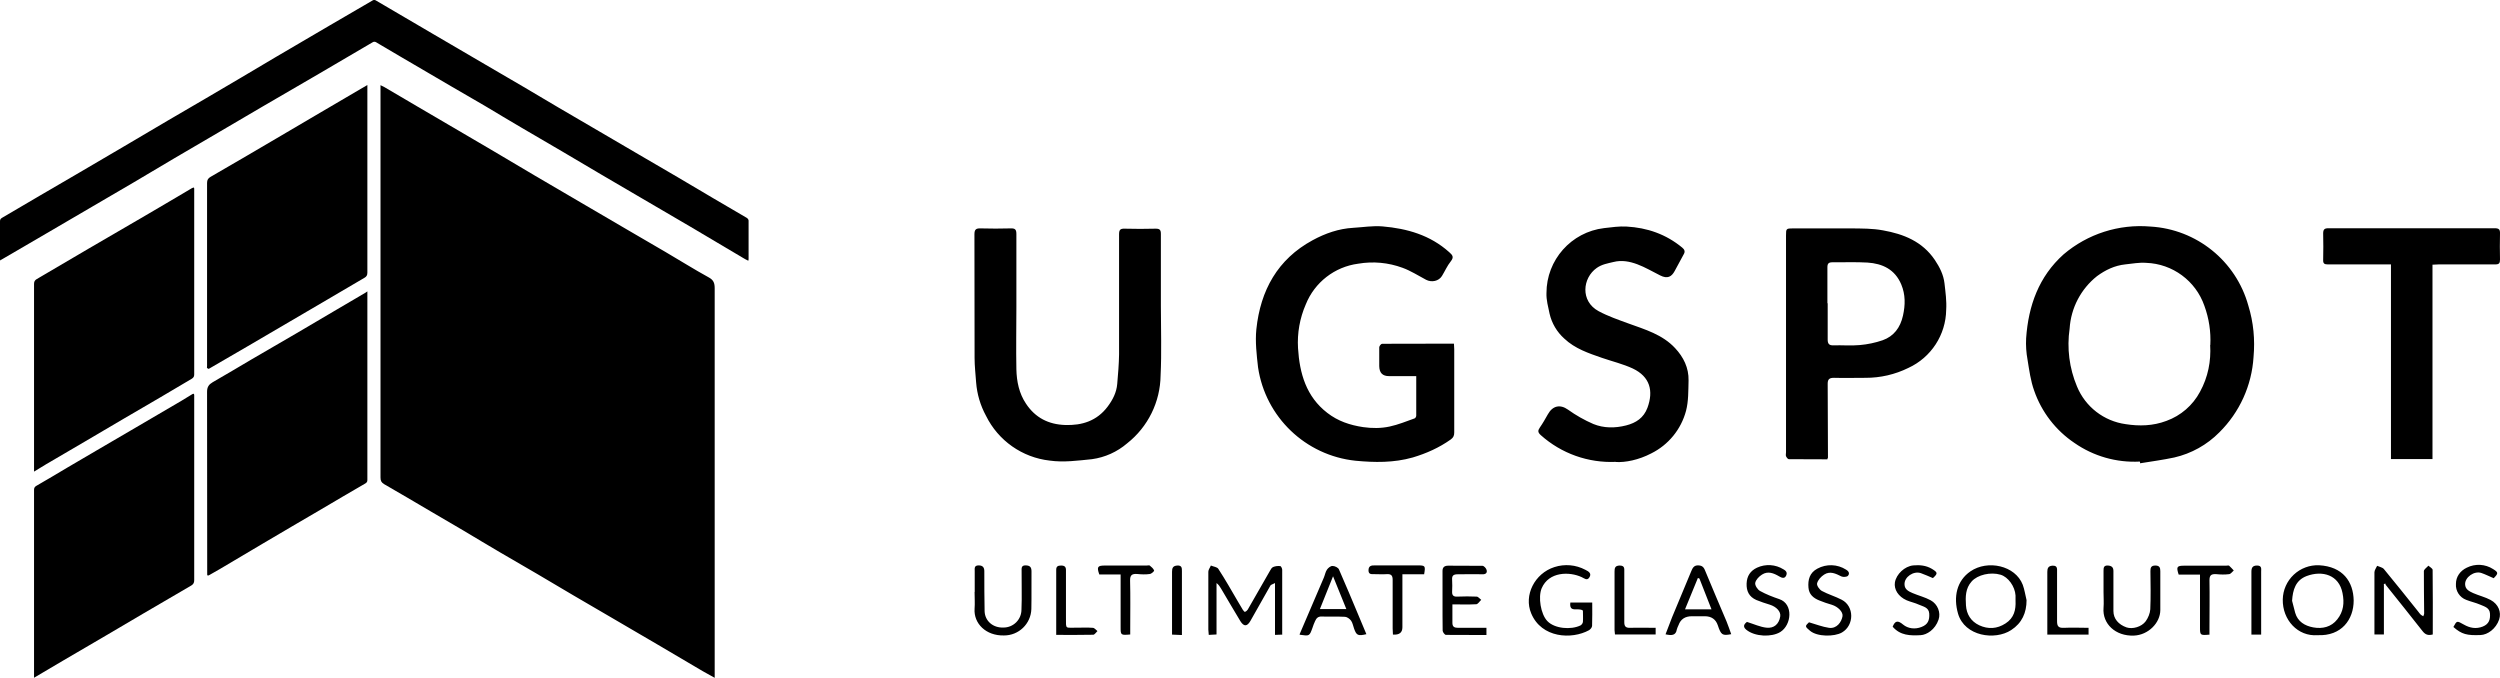
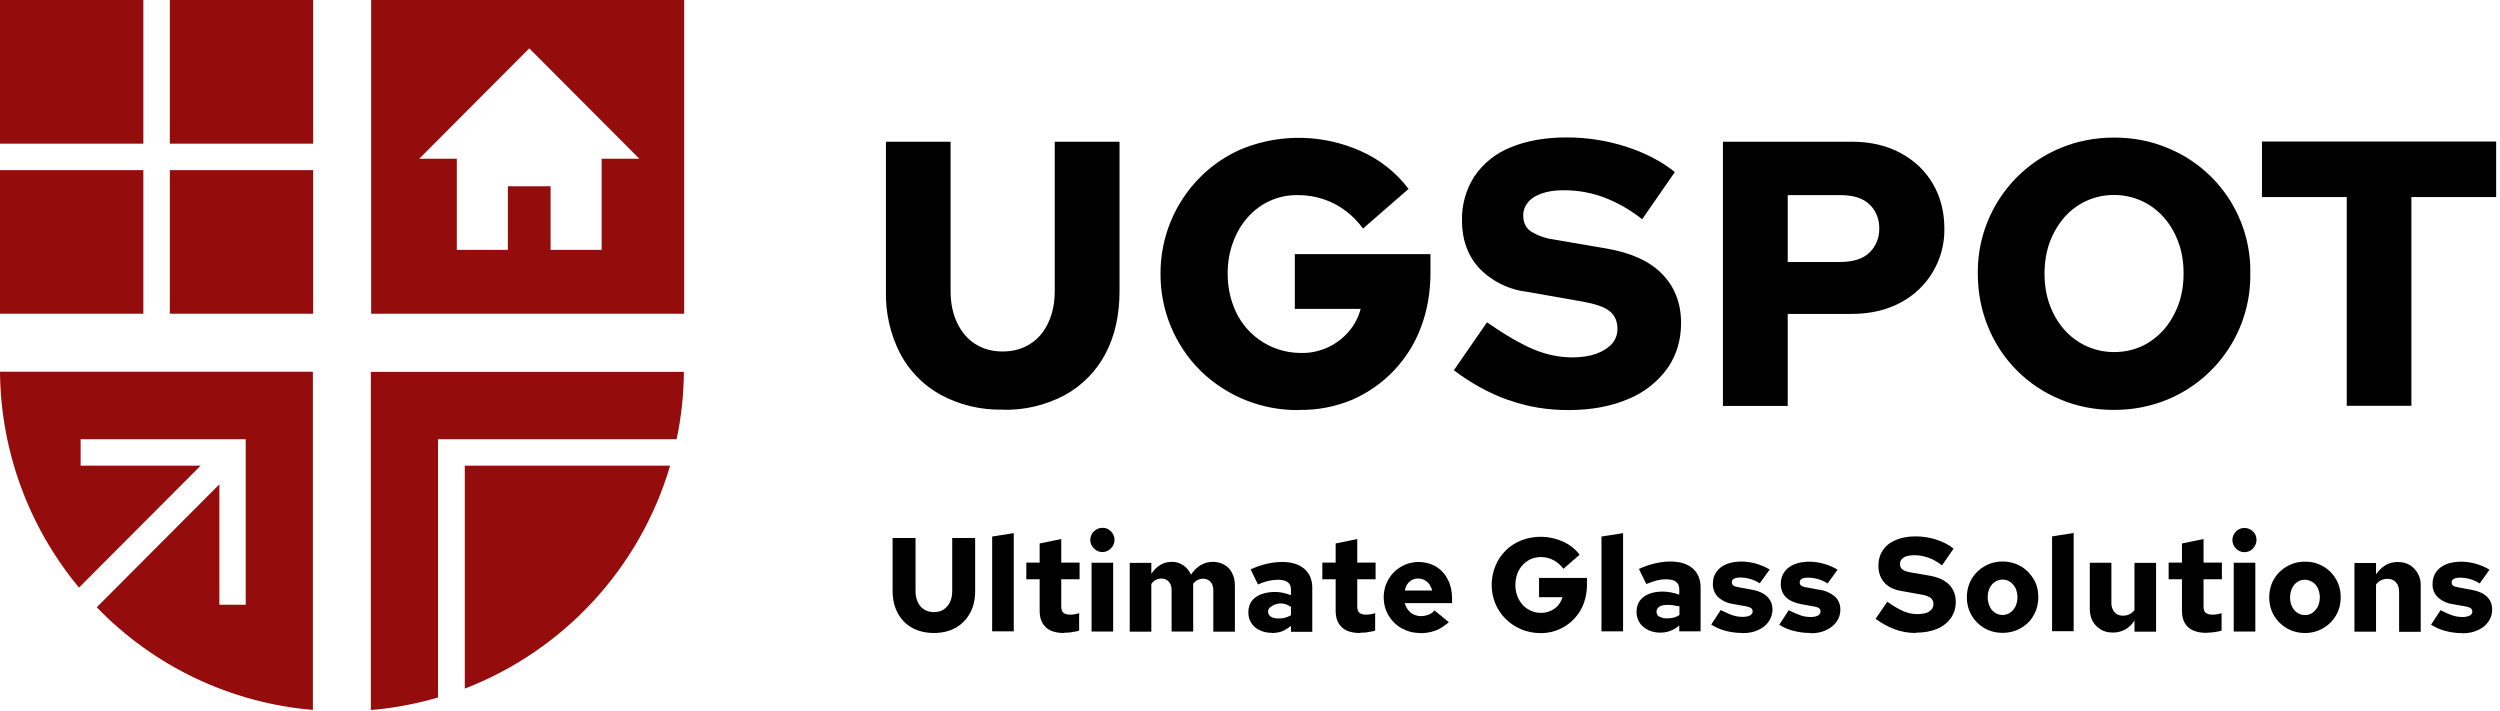
- <svg xmlns="http://www.w3.org/2000/svg" viewBox="0 0 177 48">
-   <path d="M151.49 32.68a7.41 7.41 0 0 1-4.62-1.32 7.37 7.37 0 0 1-2.85-3.7c-.25-.69-.35-1.45-.47-2.19a6.48 6.48 0 0 1-.1-1.52c.16-2.31.9-4.37 2.65-5.94a8.38 8.38 0 0 1 6.15-1.97 7.65 7.65 0 0 1 6.93 5.59c.37 1.2.48 2.42.37 3.65a8.22 8.22 0 0 1-2.42 5.33 6.54 6.54 0 0 1-3.19 1.78c-.8.17-1.61.28-2.42.41l-.01-.11Zm5-8.25a7.02 7.02 0 0 0-.42-2.78 4.53 4.53 0 0 0-4.12-3.04c-.49-.04-.99.06-1.49.11-.74.08-1.39.39-1.99.83a5.15 5.15 0 0 0-1.94 3.71 7.7 7.7 0 0 0 .52 4.1 4.37 4.37 0 0 0 3.45 2.67c.95.15 1.93.13 2.88-.23a4.38 4.38 0 0 0 2.38-2.06c.57-1.04.79-2.17.72-3.32Zm-56.19 2.2h-1.95c-.47 0-.69-.23-.7-.71v-1.33c0-.09.13-.25.2-.25l5.09-.01.02.4v5.88c0 .22-.05.36-.24.5-.83.59-1.73.99-2.7 1.28-1.34.38-2.7.36-4.05.23a7.8 7.8 0 0 1-6.9-6.61c-.1-.89-.21-1.81-.12-2.7.29-2.76 1.51-4.96 3.98-6.3.9-.49 1.85-.82 2.87-.88.7-.04 1.4-.16 2.09-.1 1.73.15 3.36.61 4.71 1.82.24.21.36.35.11.66-.25.31-.41.69-.62 1.03-.23.37-.73.47-1.12.27-.55-.29-1.09-.64-1.67-.85a6.09 6.09 0 0 0-3.14-.29 4.65 4.65 0 0 0-3.71 2.88 6.75 6.75 0 0 0-.55 3.1c.11 1.79.58 3.43 2.07 4.58.76.59 1.61.87 2.54 1.01.64.09 1.26.09 1.87-.04.61-.13 1.19-.37 1.78-.58.05-.02.11-.12.11-.19v-2.81Zm-18.11-4.96c0 1.64.06 3.28-.02 4.91a6.22 6.22 0 0 1-2.37 4.81 4.83 4.83 0 0 1-2.49 1.12c-.99.1-2.01.24-2.99.1a5.74 5.74 0 0 1-4.51-3.17 5.88 5.88 0 0 1-.7-2.36c-.04-.58-.11-1.16-.11-1.74l-.01-8.75c0-.34.11-.43.43-.42.71.02 1.43.02 2.14 0 .31-.01.4.08.4.4v5.2c0 1.46-.03 2.92 0 4.38.02.86.19 1.7.68 2.43.66 1 1.6 1.47 2.77 1.51 1.2.04 2.25-.29 3.01-1.3.36-.48.63-1 .68-1.61.06-.7.12-1.4.13-2.09v-8.5c0-.31.08-.41.39-.4.74.02 1.47.02 2.21 0 .28 0 .36.09.36.37v5.13Zm47.19 10.85-2.73-.01c-.07 0-.16-.12-.2-.21-.03-.08 0-.19 0-.28V16.67c0-.48.01-.5.5-.5h4.11c.76.01 1.52 0 2.26.14 1.45.26 2.78.78 3.67 2.1.34.51.61 1.04.68 1.65.07.62.16 1.25.12 1.87a4.6 4.6 0 0 1-2.68 4.12 6.8 6.8 0 0 1-3.03.7c-.75 0-1.5.02-2.24 0-.32 0-.44.1-.44.42l.02 5.23-.04.09Zm.02-11.05v2.58c0 .28.1.41.39.4.63-.02 1.27.04 1.89-.02a6.8 6.8 0 0 0 1.61-.34c.79-.28 1.25-.89 1.44-1.74.17-.76.18-1.49-.12-2.21-.45-1.07-1.33-1.48-2.39-1.55-.83-.05-1.66-.01-2.49-.02-.26 0-.35.09-.35.35v2.55Zm-15 11.23a7.46 7.46 0 0 1-5.31-1.89c-.22-.2-.22-.32-.07-.54.21-.3.39-.62.57-.94.34-.61.87-.72 1.42-.33a9.7 9.7 0 0 0 1.8 1.02c.74.3 1.53.3 2.32.1.7-.18 1.24-.53 1.51-1.25.44-1.2.18-2.2-1.04-2.78-.69-.32-1.44-.5-2.17-.75-.95-.33-1.92-.65-2.68-1.37a3.38 3.38 0 0 1-1.04-1.76c-.1-.48-.24-.98-.22-1.46a4.63 4.63 0 0 1 4.08-4.6c.53-.06 1.07-.14 1.59-.11 1.46.08 2.79.54 3.94 1.49.16.13.22.27.12.45l-.66 1.22c-.21.38-.49.57-1.02.3-.54-.27-1.06-.58-1.62-.79-.54-.2-1.1-.31-1.69-.16-.41.1-.81.16-1.18.42-1.01.71-1.18 2.35.13 3.06.67.36 1.4.61 2.11.87 1.18.43 2.41.78 3.31 1.75.59.63.97 1.39.95 2.29-.02.72 0 1.47-.18 2.15a4.72 4.72 0 0 1-2.46 3.01c-.9.47-1.84.65-2.51.61Zm54.87-13.98h-4.47c-.24 0-.33-.07-.32-.32.01-.62.02-1.24 0-1.87 0-.28.09-.37.36-.37h11.79c.3 0 .38.09.37.38-.02.61-.01 1.22 0 1.83 0 .26-.06.35-.33.35h-4l-.45.02V32.5h-2.94V18.72ZM90.8 44.93l-.53.02v-3.67c-.16.09-.28.11-.32.17l-1.42 2.51c-.23.4-.46.42-.71.02-.47-.77-.91-1.54-1.37-2.31-.08-.13-.16-.27-.32-.39v3.64l-.55.03-.03-.37v-4.1c0-.15.12-.29.18-.44.18.08.45.1.53.24.49.75.93 1.53 1.38 2.3l.35.59c.04.06.12.16.15.15a.4.4 0 0 0 .2-.16l1.57-2.74c.06-.11.13-.24.24-.28.15-.06.33-.08.49-.06.06 0 .14.17.14.26v4.6Zm77.98-3.56v3.55h-.67v-4.4c0-.15.12-.3.19-.46.16.07.38.11.48.23.82.99 1.62 2 2.43 3.01.06.07.11.16.18.22.05.05.12.07.18.11.02-.07.06-.13.06-.2 0-1-.03-2-.02-2.99 0-.13.21-.26.32-.39.11.1.3.2.3.3.02 1.52.01 3.04.01 4.57-.31.08-.51.03-.71-.22-.86-1.1-1.74-2.19-2.61-3.28-.03-.03-.03-.07-.04-.11l-.13.06Zm-4.7 3.6c-1.39.11-2.49-1.08-2.46-2.53a2.47 2.47 0 0 1 2.57-2.42c1.68.09 2.43 1.16 2.45 2.5 0 1.33-.85 2.53-2.56 2.45Zm-1.8-2.43.22.85c.18.62.68.92 1.28 1.03.65.12 1.28-.03 1.7-.57.44-.55.51-1.17.37-1.86-.25-1.29-1.42-1.62-2.53-1.21-.8.3-.99.99-1.04 1.75Zm-18.8-.05c0 .89-.32 1.62-1.09 2.12-1.15.75-3.29.44-3.76-1.16-.34-1.18-.1-2.33.88-3 1.21-.83 3.17-.42 3.7.95.13.35.18.73.27 1.09Zm-.78.04v-.37c-.04-.64-.52-1.31-1.06-1.47-.7-.21-1.63 0-2.05.48-.44.49-.44 1.09-.4 1.69.04.63.35 1.13.94 1.41.63.29 1.26.26 1.86-.13.61-.39.74-.97.71-1.61Zm-30.63.7c-.32-.25-.99.2-.89-.57h1.55c0 .56.01 1.11-.01 1.65 0 .11-.12.25-.22.31-1.22.67-3.36.56-4.09-1.19-.54-1.28.24-2.83 1.64-3.28a2.82 2.82 0 0 1 2.19.19c.25.12.47.27.28.55-.16.24-.34.06-.54-.03-.86-.4-2.32-.4-2.83.79-.26.62-.07 1.83.4 2.32.51.54 1.67.64 2.35.31a.37.37 0 0 0 .17-.24c.02-.28 0-.57 0-.81Zm36.86-1.3v-1.52c0-.21.01-.39.32-.37.27.02.38.14.38.39v2.83c0 .55.36.96.93 1.16.42.14 1.06-.03 1.36-.44.17-.24.3-.55.32-.84.04-.9.02-1.81.01-2.71 0-.24.05-.39.35-.39s.35.16.35.4v2.75c0 .91-.85 1.77-1.87 1.81-1.31.05-2.24-.84-2.15-1.96.03-.37 0-.74 0-1.11Zm-79.92-.02v-1.48c0-.18-.05-.4.28-.4.3 0 .4.16.4.41 0 .94 0 1.89.02 2.83.02.7.6 1.19 1.33 1.16a1.27 1.27 0 0 0 1.28-1.28c.04-.9 0-1.81.01-2.71 0-.2-.04-.43.31-.41.3.01.39.15.39.42-.01.89.01 1.78-.01 2.67a1.93 1.93 0 0 1-1.94 1.87c-1.28.03-2.15-.85-2.08-1.89.03-.39 0-.79 0-1.19Zm33.82.88v1.31c0 .27.13.35.4.35h2.01v.51l-2.87-.01c-.08 0-.23-.2-.23-.3-.02-1.41 0-2.82-.01-4.23 0-.25.13-.37.4-.37l2.43.01c.1 0 .26.17.29.29.06.2-.05.32-.31.31-.58-.02-1.16 0-1.74 0-.3 0-.41.1-.39.38.02.29.01.57 0 .86-.01.26.11.36.39.34.45-.02.89-.02 1.34 0 .12 0 .22.15.33.23-.12.11-.23.3-.35.31-.55.03-1.09.01-1.7.01Zm-10.82 2.12 1.72-4.02c.08-.19.11-.4.22-.56.08-.12.26-.27.4-.26.16 0 .4.12.45.25.48 1.09.94 2.19 1.4 3.29l.54 1.29c-.59.14-.7.09-.87-.39-.07-.19-.1-.4-.21-.56-.09-.13-.28-.27-.43-.28-.55-.03-1.1 0-1.65-.02-.28-.01-.38.13-.47.32-.08.16-.13.32-.19.49-.21.58-.21.58-.89.48Zm3.31-1.79-.94-2.32-.93 2.32h1.87Zm27.25 1.78c-.63.12-.72.06-.95-.63-.14-.42-.45-.64-.92-.64h-.91c-.49 0-.8.21-.95.63-.04.1-.1.2-.12.3-.07.45-.38.44-.8.35l.46-1.2 1.34-3.22c.1-.22.17-.49.55-.46.32.02.39.21.49.46.48 1.18.99 2.34 1.48 3.51.12.29.22.6.33.9Zm-1.4-1.77-.85-2.17-.11-.04-.91 2.22h1.87ZM134 44.37c.17-.42.36-.47.74-.15.35.29.85.35 1.3.17.45-.17.58-.47.55-.95-.03-.44-.42-.49-.73-.63-.28-.13-.59-.19-.87-.31-.59-.26-.91-.77-.83-1.27.1-.58.69-1.14 1.3-1.2.46-.04.9 0 1.31.24.43.26.44.33.08.66-.29-.12-.56-.25-.85-.35-.52-.18-1.18.27-1.16.79 0 .36.29.5.57.62.42.18.88.29 1.28.51.5.27.73.88.56 1.37-.24.71-.84 1.08-1.27 1.1-.73.04-1.44.03-1.98-.6Zm42.56-3.43c-.31-.13-.58-.27-.87-.37-.51-.18-1.18.3-1.16.8.01.36.29.49.57.62.41.18.85.28 1.24.49.55.3.77.86.6 1.38-.23.67-.82 1.08-1.31 1.1-.97.04-1.34-.05-1.93-.57.25-.46.24-.45.74-.17.42.24.86.33 1.34.14.45-.18.54-.51.51-.93-.03-.41-.4-.49-.69-.62-.32-.14-.67-.21-.99-.34a1.12 1.12 0 0 1-.73-1.13c0-.5.29-.92.77-1.15a1.88 1.88 0 0 1 1.86.1c.37.23.39.3.05.64Zm-52.88 3.09c.51.16.94.36 1.38.41.55.06.89-.26.98-.79.06-.34-.26-.69-.74-.84-.32-.1-.64-.2-.95-.33-.52-.23-.71-.63-.69-1.17.02-.53.27-.9.74-1.12a1.97 1.97 0 0 1 1.87.12c.24.13.27.28.18.46-.11.22-.31.14-.48.04-.39-.23-.8-.4-1.22-.13-.21.13-.44.37-.48.59-.03.17.16.47.34.57.43.24.9.42 1.37.58 1 .34.87 1.83.06 2.33-.61.37-1.79.34-2.41-.17-.3-.25-.08-.44.04-.54Zm4.37.02c.52.15.97.33 1.44.4.55.08.89-.41.96-.82.05-.31-.33-.68-.75-.81a8.67 8.67 0 0 1-.9-.31c-.42-.17-.72-.43-.76-.9-.05-.56.08-1.06.63-1.35a2 2 0 0 1 2.03.07c.24.14.25.31.13.44-.07.08-.34.1-.46.04-.4-.2-.8-.4-1.22-.13-.22.14-.44.38-.5.62-.04.15.16.44.34.54.44.24.94.38 1.4.62.9.46.9 1.81.02 2.32-.54.31-1.75.31-2.26-.12-.36-.3-.37-.33-.08-.59Zm28.4.88c-.68.06-.69.05-.69-.51v-3.74h-1.51c-.18-.55-.13-.63.4-.63h2.96c.07 0 .17-.03.21 0 .12.1.22.23.33.34-.11.09-.21.25-.33.26-.3.04-.61.03-.91 0-.35-.02-.48.07-.48.43.02 1.12 0 2.24 0 3.37v.47Zm-76.42-.01c-.68.06-.69.05-.69-.51v-3.74h-1.51c-.19-.54-.12-.63.4-.63h2.96c.07 0 .17-.03.21 0 .12.1.26.21.31.35.02.05-.19.24-.31.25-.28.04-.58.03-.87 0-.38-.03-.53.07-.52.47.03 1.11.01 2.22.01 3.33v.47Zm20.81-4.26h-1.55v3.75c0 .38-.22.55-.67.52l-.02-.43v-3.45c0-.31-.11-.42-.42-.4-.29.02-.58 0-.87 0-.21 0-.42.03-.42-.27 0-.31.19-.36.45-.35h3.04c.53 0 .55.03.45.62Zm-26.06 4.29v-4.61c0-.24.12-.3.35-.3.27 0 .35.12.34.36v3.33c0 .87-.06.69.77.71.38 0 .76-.02 1.13.01.12 0 .22.15.33.23-.1.09-.2.26-.3.26-.85.02-1.71.01-2.62.01Zm42.44-.51v.48h-2.88c0-.1-.03-.2-.03-.31v-4.14c0-.25.03-.42.36-.43.37 0 .33.22.33.44v3.57c0 .3.1.41.42.4.59-.02 1.18 0 1.81 0Zm30.64.49h-2.91v-4.44c0-.25.06-.42.36-.44.37-.02.33.22.33.44v3.49c0 .35.09.49.49.47.57-.03 1.15 0 1.74 0v.49Zm-64.19.03-.69-.03v-4.45c0-.26.06-.42.37-.44.33-.02.33.18.33.4v4.52Zm76.42-.03h-.69v-4.45c0-.28.08-.44.4-.44.35 0 .29.24.29.43v4.45ZM50.6 47.99l-.86-.48-3.14-1.85-3.3-1.93-2.69-1.57-2.57-1.52-2.63-1.53c-.86-.5-1.71-1.02-2.57-1.53l-2.34-1.37c-1.1-.64-2.19-1.3-3.3-1.93-.2-.12-.26-.24-.26-.47V6.03l.28.14 2.33 1.37 2.22 1.3 3.02 1.77 3.09 1.83 3.21 1.88 3.3 1.93 2.71 1.58c1.03.6 2.04 1.24 3.08 1.81.35.19.42.41.42.78v27.57Z" />
-   <path d="M.01 18.47 0 18.3v-2.62c0-.11.02-.18.13-.25l2.76-1.62 2.71-1.58 3.17-1.86 3.12-1.84 2.69-1.57 2.55-1.5 2.36-1.4 3.82-2.24L26.4.02a.21.21 0 0 1 .19 0l4.06 2.38 3.71 2.17 2.69 1.57 2.5 1.48 2.43 1.42 3.3 1.93 2.69 1.57 2.57 1.52 2.34 1.37c.06.04.12.12.12.19v2.74l-.02.1c-.14-.07-.27-.13-.39-.21l-3.71-2.2-3.59-2.1-2.7-1.58-2.69-1.59-3.01-1.76c-.86-.5-1.71-1.02-2.57-1.53l-2.36-1.37-3.57-2.09-1.8-1.06a.25.25 0 0 0-.17 0l-3.8 2.23-4.04 2.35-3.05 1.79-3.16 1.85-2.95 1.75-2.84 1.66-3.3 1.93-3.07 1.79-.19.11Z" />
-   <path d="M2.41 33.4V20.11c0-.17.05-.27.19-.35l3.66-2.15 4.02-2.34c1.1-.65 2.21-1.29 3.31-1.95.18-.1.16 0 .16.11v13.08c0 .15-.05.23-.18.31l-2.25 1.33-2.57 1.5-2.77 1.63-2.7 1.58-.87.53Zm23.6-27.36v13.27c0 .19-.07.28-.21.36L22 21.9l-4.44 2.6-2.77 1.61c-.03.01-.1-.02-.13-.06-.02-.03 0-.08 0-.13V12.95c0-.22.08-.33.25-.43l2.58-1.5 2.76-1.62 2.26-1.33 3.07-1.8.43-.25ZM2.41 48V34.69c0-.14.04-.22.16-.29.75-.43 1.5-.88 2.24-1.32l2.03-1.19 2.43-1.42 3.57-2.09.77-.47c.1-.06.13-.04.14.06v13.1c0 .17-.04.28-.2.38l-3.39 1.98-2.7 1.59-3.01 1.76-2.05 1.21Zm23.6-27.37v13.32c0 .1 0 .19-.13.27-1.05.6-2.1 1.23-3.14 1.84-1.36.8-2.73 1.59-4.09 2.4l-3.07 1.82-.77.44c-.11.06-.15.03-.14-.09v-.11l-.01-12.78c0-.35.13-.52.4-.68.93-.53 1.84-1.08 2.76-1.62l3.13-1.82 2.7-1.59 2.23-1.31.13-.09Z" />
+ <svg xmlns="http://www.w3.org/2000/svg" width="169" height="48" viewBox="0 0 169 48">
+   <defs>
+     <clipPath id="a">
+       <path fill="none" stroke-width="0" d="M0 0h169v48H0z" />
+     </clipPath>
+   </defs>
+   <g fill-rule="evenodd" clip-path="url(#a)">
+     <path fill="#940c0c" d="M9.69 0H0v9.71h9.69V0Zm11.48 0h-9.69v9.71h9.69V0Zm-9.69 11.5h9.69v9.71h-9.69V11.5Zm-1.79 0H0v9.71h9.69V11.5Zm15.4 9.71V0h21.16v21.21H25.09Zm15.58-4.32v-6.16h2.55l-7.44-7.46-7.44 7.46h2.54v6.16h3.45v-4.3h2.89v4.3h3.45ZM0 25.14a23.11 23.11 0 0 0 5.34 14.58l8.22-8.24H5.45v-1.79h11.16v11.19h-1.78v-8.14l-8.29 8.31a22.97 22.97 0 0 0 14.61 6.94V25.13H0Zm29.63 4.55h16.11c.31-1.47.48-2.99.49-4.55H25.07V48a23.2 23.2 0 0 0 4.54-.85V29.7Zm1.79 1.79v15.07A23.2 23.2 0 0 0 45.3 31.48H31.42Z" />
+     <path d="M101.98 27.04c1.28.46 2.61.68 4.02.68h.03c1.57 0 2.91-.26 4.05-.75a6.1 6.1 0 0 0 2.63-2.06c.62-.89.93-1.91.93-3.07 0-1.36-.44-2.47-1.3-3.34s-2.13-1.43-3.8-1.71l-3.56-.61a3.82 3.82 0 0 1-1.54-.57c-.32-.25-.47-.6-.47-1.06 0-.32.11-.61.32-.87.21-.26.52-.46.93-.6.41-.15.9-.22 1.48-.22.95 0 1.86.16 2.72.48a9.8 9.8 0 0 1 2.59 1.48l2.21-3.19c-.91-.73-2.01-1.3-3.31-1.72a13.11 13.11 0 0 0-4-.62c-1.47 0-2.75.23-3.81.68a5.3 5.3 0 0 0-2.43 1.95 5.3 5.3 0 0 0-.84 3c0 1.26.37 2.32 1.13 3.17a5.3 5.3 0 0 0 3.24 1.63l3.8.67c.86.16 1.47.36 1.82.65s.52.68.52 1.21c0 .37-.13.7-.37.99-.25.28-.6.5-1.05.67-.46.16-.99.25-1.62.25-.88 0-1.76-.18-2.62-.54-.86-.36-1.92-.97-3.16-1.83l-2.24 3.24c1.18.89 2.41 1.56 3.69 2.02Zm-14.17.68a9.35 9.35 0 0 1-6.66-2.66 9.19 9.19 0 0 1-2.7-6.55 9.19 9.19 0 0 1 2.69-6.54 8.86 8.86 0 0 1 2.95-1.96 10.25 10.25 0 0 1 7.89.2 8.22 8.22 0 0 1 3.24 2.56l-3.08 2.68a5.6 5.6 0 0 0-1.96-1.69 5.44 5.44 0 0 0-2.44-.57 4.38 4.38 0 0 0-3.4 1.51 5.1 5.1 0 0 0-.99 1.69c-.24.64-.36 1.34-.36 2.11s.13 1.48.37 2.13a4.85 4.85 0 0 0 4.55 3.23 4.13 4.13 0 0 0 3.26-1.44c.39-.45.66-.97.81-1.54h-4.45v-3.7h9.17v1.25c0 1.34-.22 2.58-.65 3.71a8.63 8.63 0 0 1-4.66 4.89 8.92 8.92 0 0 1-3.55.68h-.03Zm-20.03-.03a8.43 8.43 0 0 1-4.17-.99 6.82 6.82 0 0 1-2.75-2.78 8.8 8.8 0 0 1-.97-4.25V9.58h4.37v10.1c0 .81.15 1.53.44 2.14.29.61.69 1.09 1.22 1.43.53.34 1.15.51 1.86.51s1.33-.17 1.86-.51c.53-.34.94-.81 1.22-1.43.29-.61.44-1.32.44-2.14V9.58h4.38v10.1c0 1.63-.32 3.05-.96 4.25a6.8 6.8 0 0 1-2.74 2.78 8.46 8.46 0 0 1-4.19.99Zm48.69-.26V9.58h8.7c1.28 0 2.38.26 3.32.77s1.67 1.2 2.18 2.09c.52.89.77 1.9.77 3.04a5.55 5.55 0 0 1-2.95 4.97c-.94.51-2.05.77-3.32.77h-4.32v6.22h-4.38Zm4.39-9.72h3.53c.9 0 1.57-.22 2-.65.44-.44.65-.98.65-1.62s-.22-1.19-.65-1.61c-.44-.43-1.09-.64-1.98-.64h-3.56v4.52Zm18.44 9.3c1.12.47 2.32.7 3.61.7s2.49-.24 3.61-.7a9.07 9.07 0 0 0 5.6-8.51 8.98 8.98 0 0 0-5.6-8.5c-1.12-.47-2.32-.7-3.61-.7s-2.49.24-3.61.7a9.07 9.07 0 0 0-5.6 8.5c0 1.29.24 2.5.7 3.61a8.91 8.91 0 0 0 4.9 4.9Zm5.47-3.6c-.57.26-1.19.39-1.86.39a4.46 4.46 0 0 1-3.36-1.51 5.2 5.2 0 0 1-.99-1.69c-.24-.64-.35-1.34-.35-2.11s.12-1.47.35-2.11c.24-.64.57-1.2.99-1.69a4.43 4.43 0 0 1 3.36-1.51 4.46 4.46 0 0 1 3.36 1.51c.43.49.76 1.05.99 1.69.24.64.35 1.34.35 2.11s-.12 1.47-.35 2.11c-.24.64-.57 1.2-.99 1.69-.43.48-.93.86-1.5 1.12Zm13.87 4.02V13.32h-5.73V9.57h15.83v3.75h-5.73v14.11h-4.38Zm-84.12 9.89a.75.75 0 0 1-.57-.25.79.79 0 0 1 0-1.15c.16-.16.35-.24.58-.24s.41.08.57.24c.16.16.24.35.24.57s-.08.42-.24.58a.8.8 0 0 1-.58.25Zm-.73 5.37v-4.65h1.46v4.65h-1.46Zm-6.72 0v-6.42l1.46-.23v6.64h-1.46Zm-3.94.1c.57 0 1.06-.12 1.47-.35.42-.24.74-.57.97-.99.24-.43.35-.93.35-1.51v-3.57h-1.55v3.57c0 .29-.05.55-.15.76-.1.21-.25.38-.43.5s-.41.18-.66.18-.47-.06-.66-.18a1.17 1.17 0 0 1-.43-.5 1.8 1.8 0 0 1-.15-.76v-3.57h-1.55v3.57c0 .58.12 1.09.35 1.51.23.43.56.76.97.99.42.23.91.35 1.47.35Zm0 0h.02Zm7.57-.38c.28.26.69.38 1.24.38l.02-.02c.15 0 .32 0 .51-.04s.35-.05.48-.1v-1.18c-.15.05-.26.07-.35.08-.09.02-.17.02-.25.02-.22 0-.38-.05-.47-.13-.09-.08-.14-.23-.14-.43v-1.83h1.24v-1.13h-1.24v-1.59l-1.46.3v1.29h-.9v1.13h.9v2.12c0 .5.14.87.42 1.12Zm5.67-4.36v4.65h1.46v-3.22a.8.8 0 0 1 .68-.37c.21 0 .37.07.5.21.13.15.19.33.19.57v2.8h1.46v-3.23a.83.83 0 0 1 .67-.34c.21 0 .37.07.5.21.13.15.19.33.19.57v2.8h1.46v-3.09c0-.32-.05-.6-.18-.85a1.29 1.29 0 0 0-.51-.57 1.64 1.64 0 0 0-1.62.01c-.25.15-.47.36-.66.65a1.43 1.43 0 0 0-.51-.63 1.34 1.34 0 0 0-.79-.24c-.28 0-.55.07-.77.21-.24.14-.44.34-.61.6v-.74h-1.46Zm9.61 4.73c-.31 0-.59-.06-.83-.18a1.28 1.28 0 0 1-.76-1.22c0-.27.07-.53.22-.74.15-.2.36-.36.62-.46a2.77 2.77 0 0 1 1.48-.11c.17.04.36.09.56.16v-.37c0-.23-.07-.4-.23-.51-.15-.11-.38-.16-.69-.16a3.36 3.36 0 0 0-1.31.32l-.5-1.02c.75-.34 1.46-.5 2.13-.5s1.14.16 1.5.46c.36.31.54.74.54 1.29v2.97h-1.44v-.4c-.2.16-.41.29-.61.37-.2.07-.43.11-.67.11Zm-.26-1.43c0 .14.07.26.19.34.13.08.3.12.52.12.15 0 .3-.02.44-.05a2 2 0 0 0 .4-.17V41h-.06a1.08 1.08 0 0 0-1.3.02.37.37 0 0 0-.19.34Zm4.99 1.06c.28.26.69.38 1.24.38l.02-.02c.15 0 .32 0 .51-.04s.35-.05.48-.1v-1.18c-.15.05-.26.07-.35.08-.09.02-.17.02-.25.02-.22 0-.38-.05-.47-.13-.09-.08-.14-.23-.14-.43v-1.83h1.24v-1.13h-1.24v-1.59l-1.46.3v1.29h-.9v1.13h.9v2.12c0 .5.14.87.42 1.12Zm5.28.38c-.46 0-.86-.11-1.24-.32a2.37 2.37 0 0 1-1.21-2.09 2.36 2.36 0 0 1 3.53-2.08c.35.21.61.5.8.87.19.36.29.79.29 1.28v.32h-3.2c.05.17.12.33.23.46.1.14.23.24.38.31s.31.11.48.11c.19 0 .36-.04.53-.1a.87.87 0 0 0 .39-.29l.97.8c-.3.26-.6.46-.91.57a2.9 2.9 0 0 1-1.05.17Zm-1.02-2.87h1.85a1.42 1.42 0 0 0-.2-.43.99.99 0 0 0-.33-.28c-.13-.07-.26-.1-.42-.1s-.28.03-.41.09a.9.9 0 0 0-.31.27 1.1 1.1 0 0 0-.18.44Zm7.88 2.63c.4.16.84.25 1.3.25a3.09 3.09 0 0 0 2.9-1.98c.15-.4.23-.84.23-1.31v-.44h-3.24v1.3h1.58a1.39 1.39 0 0 1-.79.92c-.2.09-.4.14-.66.14s-.48-.05-.69-.15a1.63 1.63 0 0 1-.55-.39 2 2 0 0 1-.49-1.36c0-.28.05-.52.13-.75a1.77 1.77 0 0 1 .9-.98 1.79 1.79 0 0 1 1.53.06c.26.13.49.33.69.59l1.09-.95a2.8 2.8 0 0 0-1.15-.9 3.64 3.64 0 0 0-2.79-.07 3.1 3.1 0 0 0-1.75 1.73 3.36 3.36 0 0 0 0 2.56 3.26 3.26 0 0 0 1.77 1.73Zm5.41.14v-6.42l1.46-.23v6.64h-1.46Zm3.15-.1a2 2 0 0 0 1.5.06 2 2 0 0 0 .61-.37v.4h1.44v-2.97c0-.55-.18-.98-.54-1.29-.36-.3-.83-.46-1.5-.46s-1.38.16-2.13.5l.5 1.02c.27-.11.52-.19.73-.25.22-.05.41-.07.58-.07.31 0 .55.05.69.16.15.11.23.28.23.51v.37a3.53 3.53 0 0 0-1.08-.21c-.38 0-.7.05-.97.16-.26.1-.47.26-.62.46-.15.21-.22.47-.22.74a1.3 1.3 0 0 0 .76 1.22Zm.76-.9a.38.38 0 0 1-.19-.34c0-.15.07-.26.19-.34.13-.08.32-.12.56-.12.14 0 .26 0 .4.03l.34.06h.06v.6c-.13.07-.26.14-.4.17-.14.04-.28.05-.44.05a.98.98 0 0 1-.52-.12Zm5.64 1.1c-.42 0-.81-.05-1.18-.15a3.3 3.3 0 0 1-.95-.42l.64-.98c.34.17.61.29.83.36.22.07.44.1.67.1.21 0 .37-.04.49-.1.12-.07.17-.16.17-.27a.3.3 0 0 0-.1-.22.88.88 0 0 0-.33-.12l-.89-.16a1.87 1.87 0 0 1-1.02-.47 1.2 1.2 0 0 1-.35-.89c0-.32.08-.59.24-.81.15-.22.38-.4.67-.52.29-.12.64-.18 1.04-.18a3.79 3.79 0 0 1 1.89.54l-.67.93a2.48 2.48 0 0 0-1.33-.39.93.93 0 0 0-.41.08c-.1.05-.15.14-.15.24s.04.16.1.22c.07.05.19.09.37.12l.87.16c.46.08.81.24 1.05.47.24.23.36.52.36.88 0 .3-.09.57-.26.81-.17.25-.41.44-.71.57-.3.14-.65.21-1.03.21v-.02Zm3.42-.15c.36.1.75.15 1.17.15v.02c.39 0 .74-.07 1.04-.21.3-.14.54-.33.71-.57.17-.24.26-.51.26-.81 0-.36-.12-.65-.36-.88a2.01 2.01 0 0 0-1.05-.47l-.87-.16a.93.93 0 0 1-.37-.12c-.06-.05-.1-.12-.1-.22s.04-.18.14-.24c.1-.05.24-.08.41-.08a2.5 2.5 0 0 1 1.34.39l.67-.93a3.79 3.79 0 0 0-1.89-.54c-.4 0-.75.06-1.04.18-.29.12-.52.3-.67.52-.16.22-.24.49-.24.81 0 .36.12.66.35.89.23.23.57.38 1.02.47l.89.16c.15.03.26.06.33.12.06.05.1.13.1.22 0 .11-.06.2-.17.27-.12.06-.28.1-.49.1-.23 0-.45-.03-.66-.1a6.11 6.11 0 0 1-.83-.36l-.64.98c.27.18.59.32.96.42Zm8.28.15c-.5 0-.97-.08-1.42-.25-.45-.16-.88-.4-1.3-.71l.79-1.15c.44.31.81.52 1.12.65a2.35 2.35 0 0 0 1.5.11.82.82 0 0 0 .37-.24.5.5 0 0 0 .13-.35.54.54 0 0 0-.18-.43 1.6 1.6 0 0 0-.65-.23l-1.34-.24c-.5-.08-.88-.27-1.15-.57-.26-.3-.4-.68-.4-1.12 0-.41.1-.77.3-1.06.2-.3.48-.53.86-.69.37-.16.82-.25 1.35-.25.48 0 .96.07 1.41.22.46.15.85.35 1.16.61l-.78 1.13a3.3 3.3 0 0 0-.92-.52 2.85 2.85 0 0 0-.96-.17c-.2 0-.37.03-.52.07a.72.72 0 0 0-.33.21.49.49 0 0 0-.11.31c0 .16.05.29.16.37.11.09.29.16.55.2l1.26.22c.59.1 1.04.3 1.34.6.3.3.46.7.46 1.18 0 .41-.11.77-.33 1.09-.22.31-.53.56-.93.73-.4.17-.88.26-1.43.26Zm4.63-.33c.36.21.77.32 1.23.32s.87-.11 1.24-.32.66-.49.86-.86c.21-.36.32-.78.32-1.23s-.1-.88-.32-1.23c-.22-.36-.5-.65-.86-.86a2.44 2.44 0 0 0-1.24-.32 2.4 2.4 0 0 0-2.09 1.18c-.21.37-.32.78-.32 1.23s.11.87.32 1.23c.21.36.5.65.86.86Zm1.75-1.05a.91.91 0 0 1-1.04 0 .97.97 0 0 1-.35-.42c-.08-.18-.13-.37-.13-.61s.04-.45.13-.62c.08-.17.2-.32.35-.42.15-.1.33-.16.52-.16s.37.05.52.16c.15.1.27.25.36.42a1.52 1.52 0 0 1 0 1.23c-.09.17-.21.32-.36.42Zm2.83 1.27v-6.42l1.46-.23v6.64h-1.46Zm3.3-.12c.24.14.5.2.8.2a1.66 1.66 0 0 0 1.47-.82v.76h1.46v-4.65h-1.46v3.19a.96.96 0 0 1-.35.29 1 1 0 0 1-.43.09c-.24 0-.43-.07-.57-.24a.92.92 0 0 1-.21-.63v-2.71h-1.46v3.14c0 .31.07.58.2.82.14.24.31.42.55.56Zm7.14.22c-.55 0-.96-.13-1.24-.38s-.42-.62-.42-1.12v-2.12h-.9v-1.13h.9v-1.29l1.46-.3v1.59h1.24v1.13h-1.24v1.83c0 .2.04.35.14.43.09.08.26.13.47.13.08 0 .16 0 .26-.02.08 0 .2-.04.35-.08v1.18c-.14.05-.29.07-.48.1s-.36.04-.51.04l-.02.02Zm1.99-5.7a.79.79 0 0 0 1.15 0c.15-.16.24-.36.24-.58s-.07-.42-.24-.57c-.16-.16-.35-.24-.57-.24s-.42.07-.58.24c-.16.16-.24.37-.24.58s.08.41.24.57Zm-.15.96v4.65h1.46v-4.65H151Zm4.81 4.75a2.4 2.4 0 0 1-2.09-1.18c-.21-.36-.32-.78-.32-1.23s.11-.87.32-1.23a2.4 2.4 0 0 1 2.09-1.18 2.36 2.36 0 0 1 2.42 2.41c0 .45-.11.87-.32 1.23a2.4 2.4 0 0 1-2.1 1.18Zm0-1.21c.2 0 .37-.05.52-.16.15-.1.26-.25.36-.42a1.52 1.52 0 0 0 0-1.23.98.98 0 0 0-.88-.58.89.89 0 0 0-.52.16c-.15.1-.27.25-.35.42-.08.17-.13.38-.13.62s.04.43.13.61a.97.97 0 0 0 .87.58Zm3.35-3.53v4.65h1.46v-3.19c.1-.13.22-.23.35-.29a1 1 0 0 1 .43-.09c.24 0 .43.08.57.24.14.16.21.37.21.63v2.71h1.46v-3.14a1.55 1.55 0 0 0-.75-1.38c-.24-.14-.5-.2-.8-.2s-.57.07-.82.21c-.25.15-.46.35-.65.62v-.76h-1.46Zm7.31 4.75c-.42 0-.81-.05-1.17-.15a3.5 3.5 0 0 1-.96-.42l.64-.98c.34.17.61.29.83.36.22.07.44.1.66.1.21 0 .37-.04.49-.1.12-.07.17-.16.17-.27a.3.3 0 0 0-.1-.22.88.88 0 0 0-.33-.12l-.89-.16a1.87 1.87 0 0 1-1.02-.47 1.2 1.2 0 0 1-.35-.89c0-.32.08-.59.24-.81.15-.22.38-.4.67-.52.29-.12.64-.18 1.04-.18a3.79 3.79 0 0 1 1.9.54l-.66.93a2.5 2.5 0 0 0-1.34-.39.93.93 0 0 0-.41.08c-.1.05-.15.14-.15.24s.04.16.1.22c.07.05.19.09.37.12l.87.16c.46.08.81.24 1.05.47.24.23.35.52.35.88 0 .3-.09.57-.26.81-.17.25-.41.44-.71.57-.3.14-.65.21-1.03.21v-.02Z" />
+   </g>
</svg>
